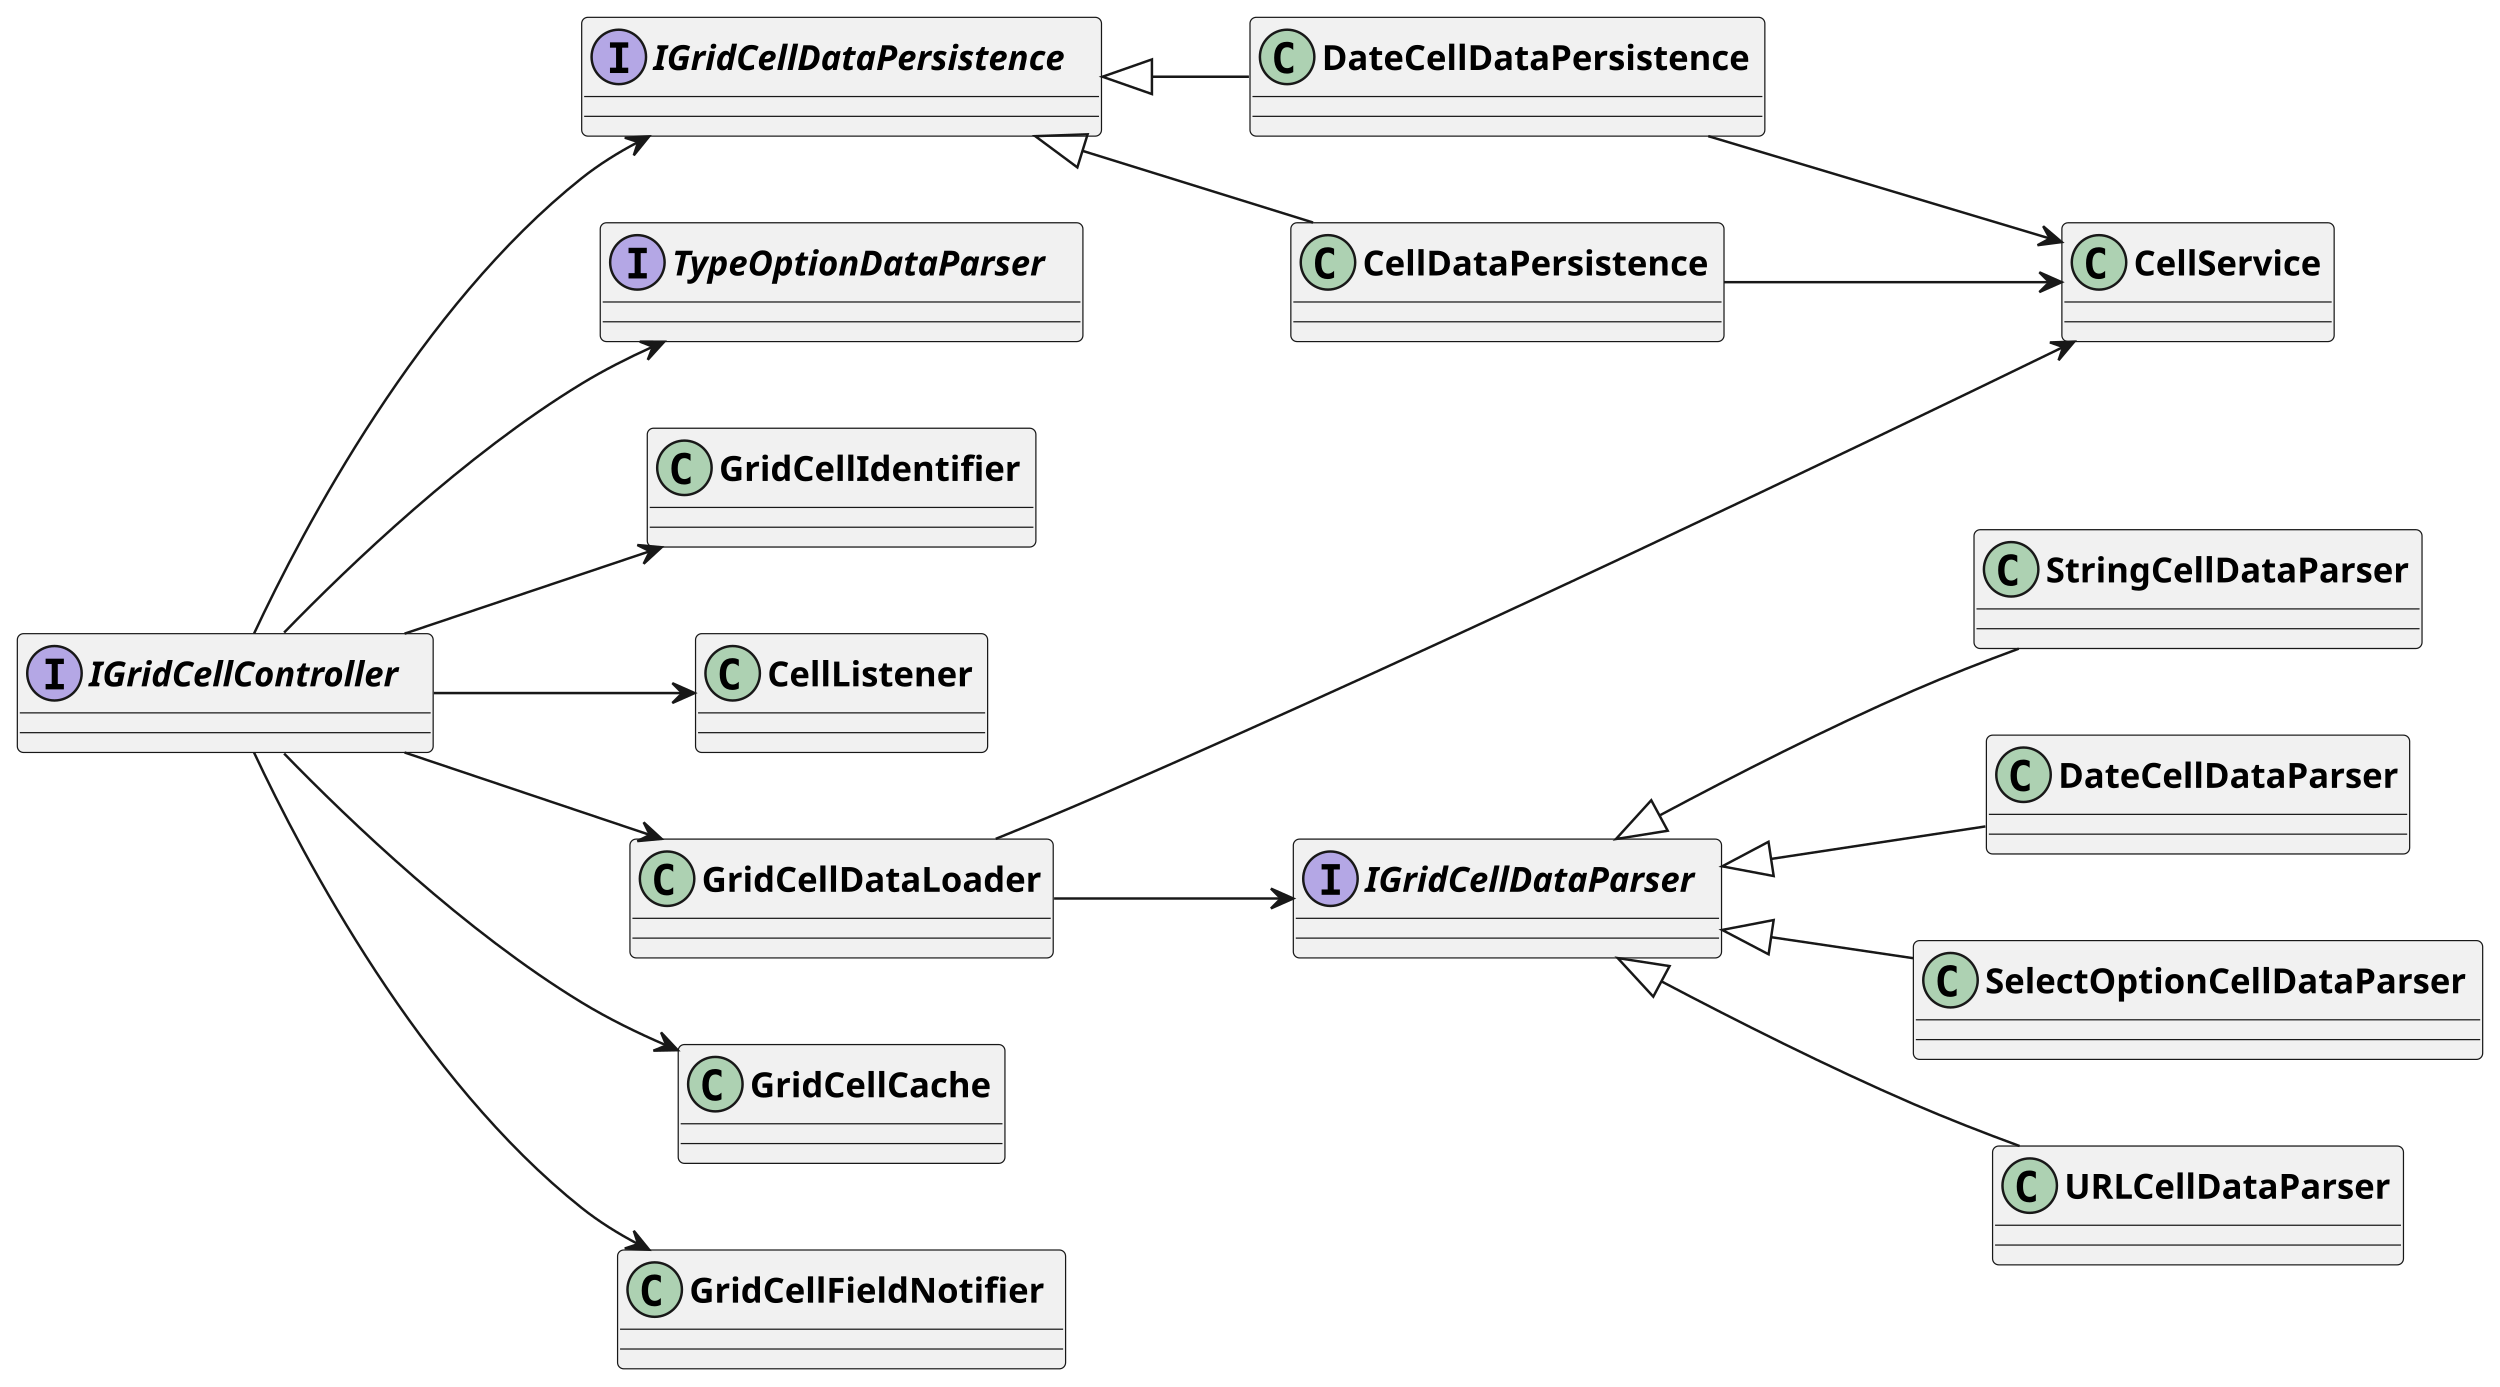
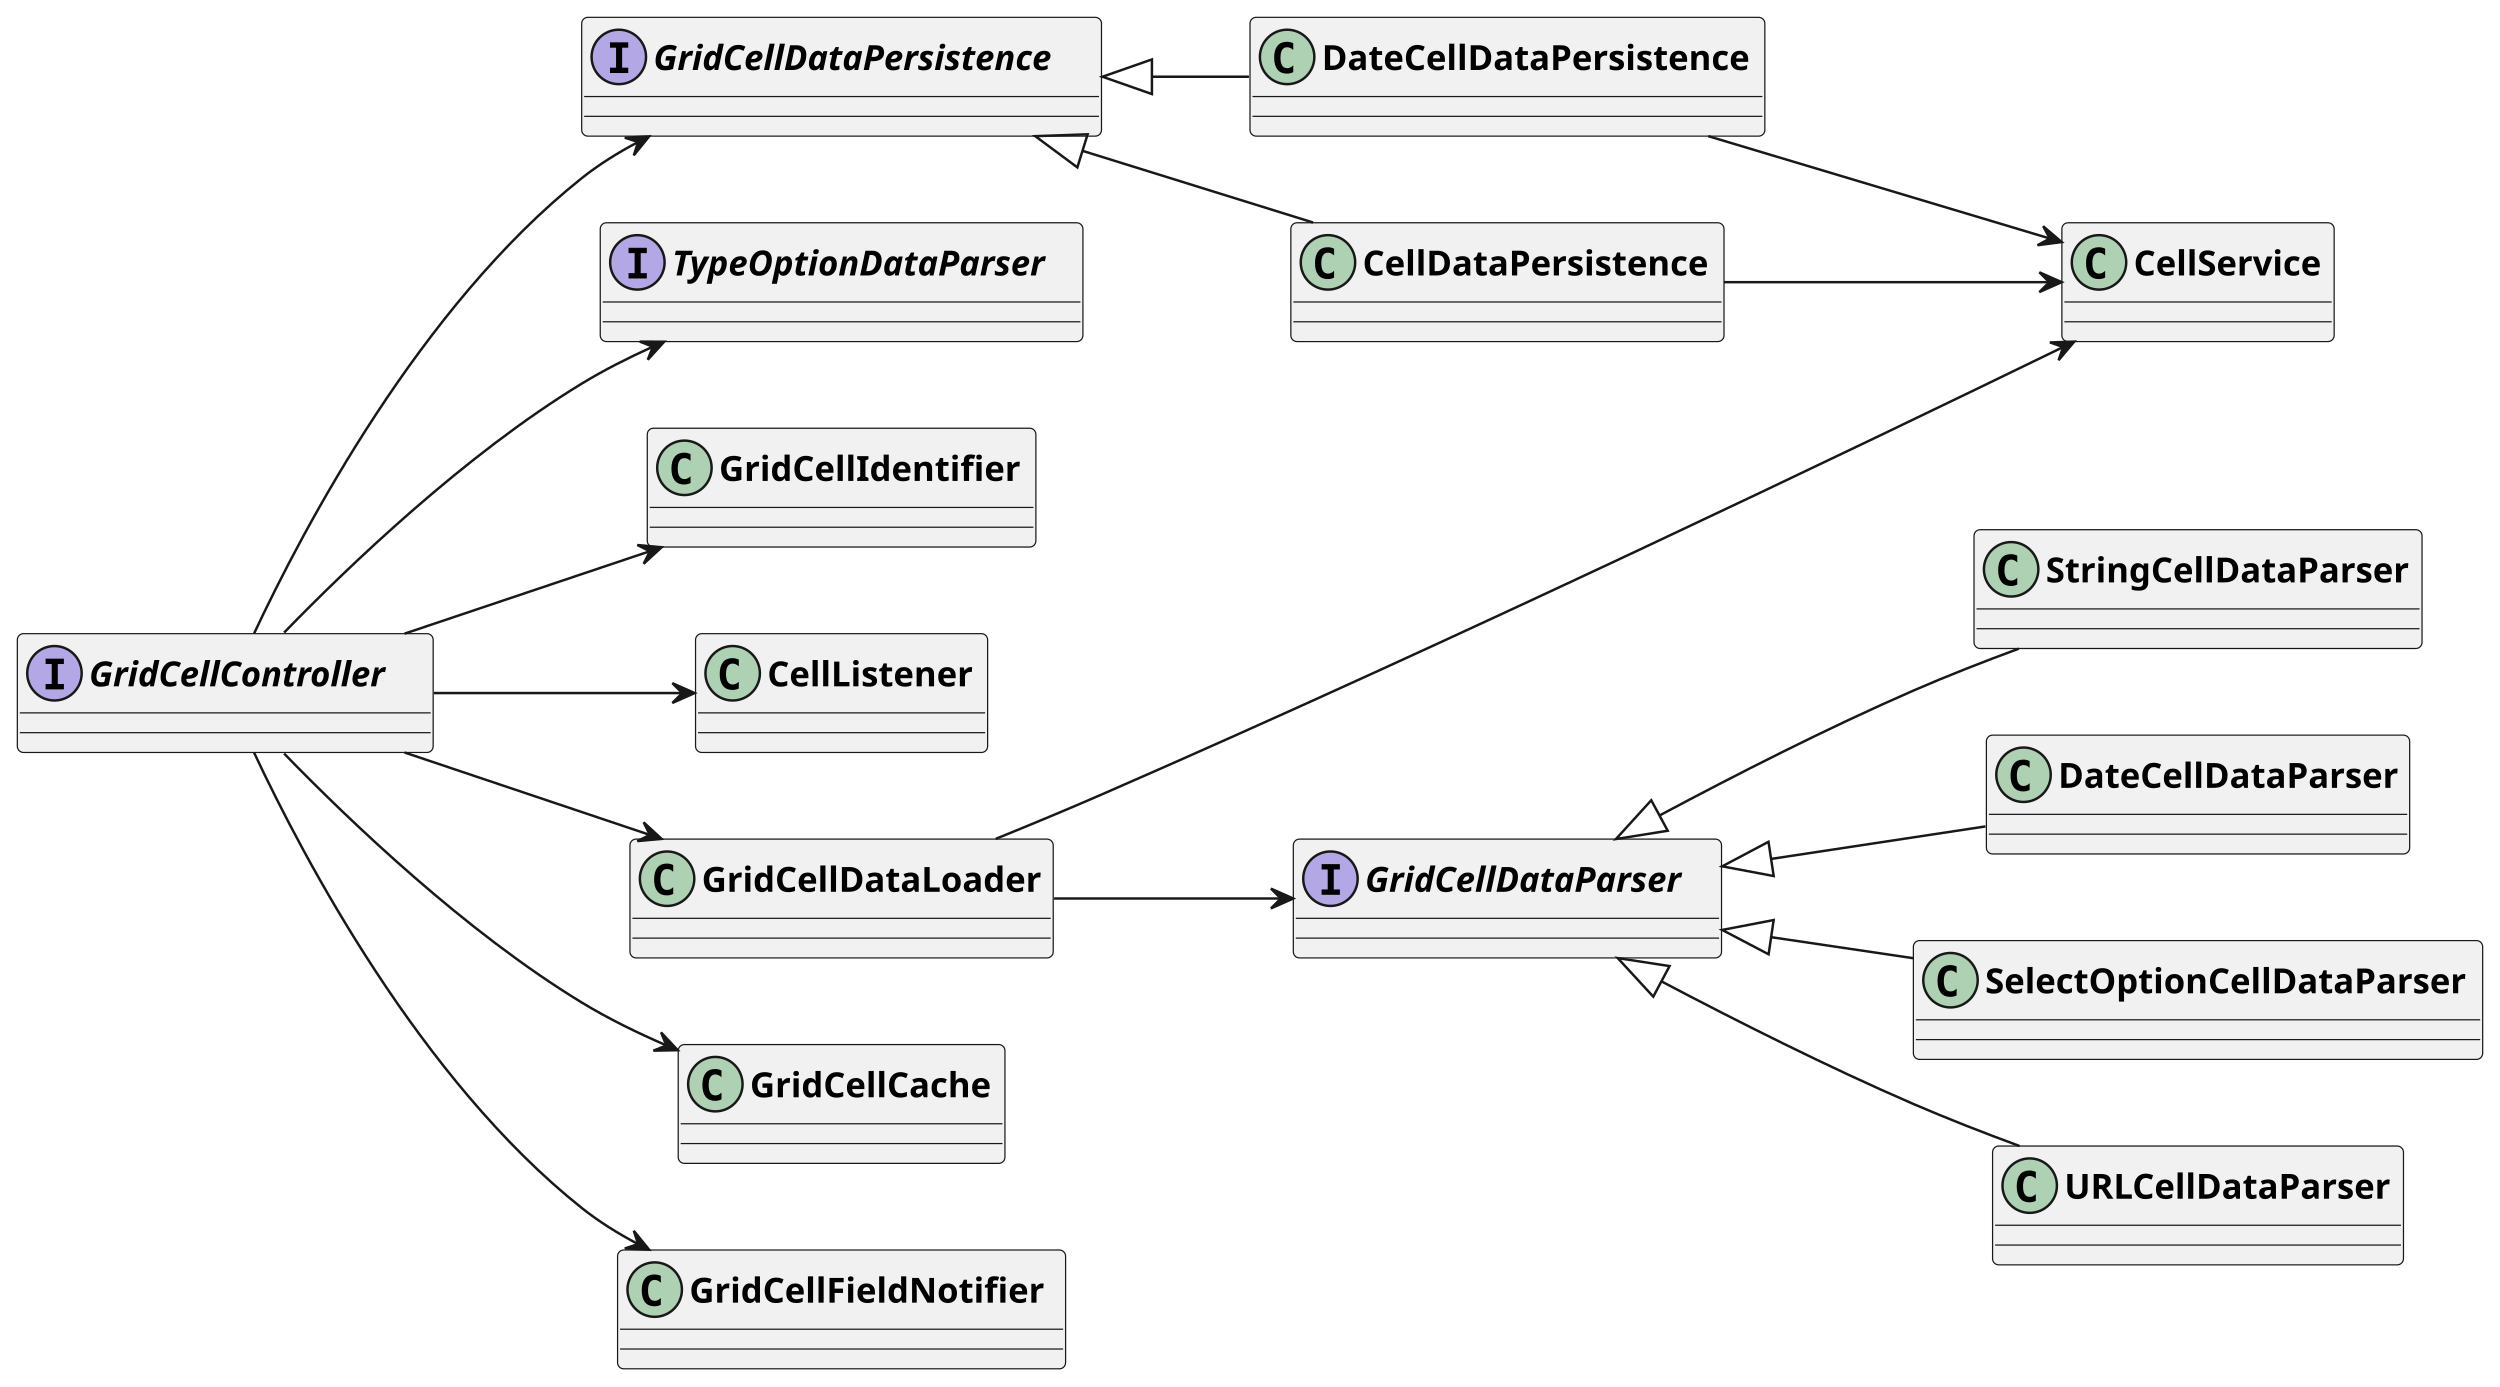
<svg xmlns="http://www.w3.org/2000/svg" contentStyleType="text/css" height="560px" preserveAspectRatio="none" style="width:1010px;height:560px;background:#FFFFFF;" version="1.1" viewBox="0 0 1010 560" width="1010px" zoomAndPan="magnify">
  <defs />
  <g>
-     <g id="elem_IGridCellDataPersistence">
-       <rect codeLine="6" fill="#F1F1F1" height="48" id="IGridCellDataPersistence" rx="2.5" ry="2.5" style="stroke:#181818;stroke-width:0.5;" width="210" x="235" y="7" />
+     <g id="elem_GridCellDataPersistence">
+       <rect codeLine="6" fill="#F1F1F1" height="48" id="GridCellDataPersistence" rx="2.5" ry="2.5" style="stroke:#181818;stroke-width:0.5;" width="210" x="235" y="7" />
      <ellipse cx="250" cy="23" fill="#B4A7E5" rx="11" ry="11" style="stroke:#181818;stroke-width:1.0;" />
      <path d="M246.428,19.265 L246.428,17.107 L253.807,17.107 L253.807,19.265 L251.342,19.265 L251.342,27.342 L253.807,27.342 L253.807,29.5 L246.428,29.5 L246.428,27.342 L248.893,27.342 L248.893,19.265 Z " fill="#000000" />
-       <text fill="#000000" font-family="sans-serif" font-size="14" font-style="italic" font-weight="bold" lengthAdjust="spacing" textLength="178" x="264" y="28.291">IGridCellDataPersistence</text>
+       <text fill="#000000" font-family="sans-serif" font-size="14" font-style="italic" font-weight="bold" lengthAdjust="spacing" textLength="178" x="264" y="28.291">GridCellDataPersistence</text>
      <line style="stroke:#181818;stroke-width:0.5;" x1="236" x2="444" y1="39" y2="39" />
      <line style="stroke:#181818;stroke-width:0.5;" x1="236" x2="444" y1="47" y2="47" />
    </g>
-     <g id="elem_IGridCellController">
-       <rect codeLine="7" fill="#F1F1F1" height="48" id="IGridCellController" rx="2.5" ry="2.5" style="stroke:#181818;stroke-width:0.5;" width="168" x="7" y="256" />
+     <g id="elem_GridCellController">
+       <rect codeLine="7" fill="#F1F1F1" height="48" id="GridCellController" rx="2.5" ry="2.5" style="stroke:#181818;stroke-width:0.5;" width="168" x="7" y="256" />
      <ellipse cx="22" cy="272" fill="#B4A7E5" rx="11" ry="11" style="stroke:#181818;stroke-width:1.0;" />
      <path d="M18.428,268.265 L18.428,266.107 L25.807,266.107 L25.807,268.265 L23.342,268.265 L23.342,276.342 L25.807,276.342 L25.807,278.5 L18.428,278.5 L18.428,276.342 L20.893,276.342 L20.893,268.265 Z " fill="#000000" />
-       <text fill="#000000" font-family="sans-serif" font-size="14" font-style="italic" font-weight="bold" lengthAdjust="spacing" textLength="136" x="36" y="277.291">IGridCellController</text>
+       <text fill="#000000" font-family="sans-serif" font-size="14" font-style="italic" font-weight="bold" lengthAdjust="spacing" textLength="136" x="36" y="277.291">GridCellController</text>
      <line style="stroke:#181818;stroke-width:0.5;" x1="8" x2="174" y1="288" y2="288" />
      <line style="stroke:#181818;stroke-width:0.5;" x1="8" x2="174" y1="296" y2="296" />
    </g>
-     <g id="elem_IGridCellDataParser">
-       <rect codeLine="8" fill="#F1F1F1" height="48" id="IGridCellDataParser" rx="2.5" ry="2.5" style="stroke:#181818;stroke-width:0.5;" width="173" x="522.5" y="339" />
+     <g id="elem_GridCellDataParser">
+       <rect codeLine="8" fill="#F1F1F1" height="48" id="GridCellDataParser" rx="2.5" ry="2.5" style="stroke:#181818;stroke-width:0.5;" width="173" x="522.5" y="339" />
      <ellipse cx="537.5" cy="355" fill="#B4A7E5" rx="11" ry="11" style="stroke:#181818;stroke-width:1.0;" />
      <path d="M533.928,351.265 L533.928,349.107 L541.307,349.107 L541.307,351.265 L538.842,351.265 L538.842,359.342 L541.307,359.342 L541.307,361.5 L533.928,361.5 L533.928,359.342 L536.393,359.342 L536.393,351.265 Z " fill="#000000" />
-       <text fill="#000000" font-family="sans-serif" font-size="14" font-style="italic" font-weight="bold" lengthAdjust="spacing" textLength="141" x="551.5" y="360.291">IGridCellDataParser</text>
+       <text fill="#000000" font-family="sans-serif" font-size="14" font-style="italic" font-weight="bold" lengthAdjust="spacing" textLength="141" x="551.5" y="360.291">GridCellDataParser</text>
      <line style="stroke:#181818;stroke-width:0.5;" x1="523.5" x2="694.5" y1="371" y2="371" />
      <line style="stroke:#181818;stroke-width:0.5;" x1="523.5" x2="694.5" y1="379" y2="379" />
    </g>
    <g id="elem_TypeOptionDataParser">
      <rect codeLine="9" fill="#F1F1F1" height="48" id="TypeOptionDataParser" rx="2.5" ry="2.5" style="stroke:#181818;stroke-width:0.5;" width="195" x="242.5" y="90" />
      <ellipse cx="257.5" cy="106" fill="#B4A7E5" rx="11" ry="11" style="stroke:#181818;stroke-width:1.0;" />
      <path d="M253.928,102.265 L253.928,100.107 L261.307,100.107 L261.307,102.265 L258.842,102.265 L258.842,110.342 L261.307,110.342 L261.307,112.5 L253.928,112.5 L253.928,110.342 L256.393,110.342 L256.393,102.265 Z " fill="#000000" />
      <text fill="#000000" font-family="sans-serif" font-size="14" font-style="italic" font-weight="bold" lengthAdjust="spacing" textLength="163" x="271.5" y="111.291">TypeOptionDataParser</text>
      <line style="stroke:#181818;stroke-width:0.5;" x1="243.5" x2="436.5" y1="122" y2="122" />
      <line style="stroke:#181818;stroke-width:0.5;" x1="243.5" x2="436.5" y1="130" y2="130" />
    </g>
    <g id="elem_GridCellIdentifier">
      <rect fill="#F1F1F1" height="48" id="GridCellIdentifier" rx="2.5" ry="2.5" style="stroke:#181818;stroke-width:0.5;" width="157" x="261.5" y="173" />
      <ellipse cx="276.5" cy="189" fill="#ADD1B2" rx="11" ry="11" style="stroke:#181818;stroke-width:1.0;" />
      <path d="M278.973,195.143 Q278.392,195.442 277.753,195.591 Q277.114,195.741 276.408,195.741 Q273.901,195.741 272.582,194.089 Q271.262,192.437 271.262,189.316 Q271.262,186.186 272.582,184.535 Q273.901,182.883 276.408,182.883 Q277.114,182.883 277.761,183.032 Q278.409,183.182 278.973,183.481 L278.973,186.203 Q278.342,185.622 277.749,185.352 Q277.155,185.083 276.524,185.083 Q275.18,185.083 274.495,186.149 Q273.81,187.216 273.81,189.316 Q273.81,191.408 274.495,192.474 Q275.18,193.541 276.524,193.541 Q277.155,193.541 277.749,193.271 Q278.342,193.001 278.973,192.42 Z " fill="#000000" />
      <text fill="#000000" font-family="sans-serif" font-size="14" font-weight="bold" lengthAdjust="spacing" textLength="125" x="290.5" y="194.291">GridCellIdentifier</text>
      <line style="stroke:#181818;stroke-width:0.5;" x1="262.5" x2="417.5" y1="205" y2="205" />
      <line style="stroke:#181818;stroke-width:0.5;" x1="262.5" x2="417.5" y1="213" y2="213" />
    </g>
    <g id="elem_CellListener">
      <rect fill="#F1F1F1" height="48" id="CellListener" rx="2.5" ry="2.5" style="stroke:#181818;stroke-width:0.5;" width="118" x="281" y="256" />
      <ellipse cx="296" cy="272" fill="#ADD1B2" rx="11" ry="11" style="stroke:#181818;stroke-width:1.0;" />
      <path d="M298.473,278.143 Q297.892,278.442 297.253,278.591 Q296.614,278.741 295.908,278.741 Q293.401,278.741 292.082,277.089 Q290.762,275.437 290.762,272.316 Q290.762,269.187 292.082,267.535 Q293.401,265.883 295.908,265.883 Q296.614,265.883 297.261,266.032 Q297.909,266.182 298.473,266.481 L298.473,269.203 Q297.842,268.622 297.249,268.352 Q296.655,268.082 296.024,268.082 Q294.68,268.082 293.995,269.149 Q293.31,270.216 293.31,272.316 Q293.31,274.408 293.995,275.474 Q294.68,276.541 296.024,276.541 Q296.655,276.541 297.249,276.271 Q297.842,276.002 298.473,275.42 Z " fill="#000000" />
      <text fill="#000000" font-family="sans-serif" font-size="14" font-weight="bold" lengthAdjust="spacing" textLength="86" x="310" y="277.291">CellListener</text>
      <line style="stroke:#181818;stroke-width:0.5;" x1="282" x2="398" y1="288" y2="288" />
      <line style="stroke:#181818;stroke-width:0.5;" x1="282" x2="398" y1="296" y2="296" />
    </g>
    <g id="elem_GridCellDataLoader">
      <rect fill="#F1F1F1" height="48" id="GridCellDataLoader" rx="2.5" ry="2.5" style="stroke:#181818;stroke-width:0.5;" width="171" x="254.5" y="339" />
      <ellipse cx="269.5" cy="355" fill="#ADD1B2" rx="11" ry="11" style="stroke:#181818;stroke-width:1.0;" />
      <path d="M271.973,361.143 Q271.392,361.442 270.753,361.591 Q270.114,361.741 269.408,361.741 Q266.901,361.741 265.582,360.089 Q264.262,358.437 264.262,355.316 Q264.262,352.187 265.582,350.535 Q266.901,348.883 269.408,348.883 Q270.114,348.883 270.761,349.032 Q271.409,349.182 271.973,349.481 L271.973,352.203 Q271.342,351.622 270.749,351.352 Q270.155,351.082 269.524,351.082 Q268.18,351.082 267.495,352.149 Q266.81,353.216 266.81,355.316 Q266.81,357.408 267.495,358.474 Q268.18,359.541 269.524,359.541 Q270.155,359.541 270.749,359.271 Q271.342,359.002 271.973,358.42 Z " fill="#000000" />
      <text fill="#000000" font-family="sans-serif" font-size="14" font-weight="bold" lengthAdjust="spacing" textLength="139" x="283.5" y="360.291">GridCellDataLoader</text>
      <line style="stroke:#181818;stroke-width:0.5;" x1="255.5" x2="424.5" y1="371" y2="371" />
      <line style="stroke:#181818;stroke-width:0.5;" x1="255.5" x2="424.5" y1="379" y2="379" />
    </g>
    <g id="elem_CellService">
      <rect fill="#F1F1F1" height="48" id="CellService" rx="2.5" ry="2.5" style="stroke:#181818;stroke-width:0.5;" width="110" x="833" y="90" />
      <ellipse cx="848" cy="106" fill="#ADD1B2" rx="11" ry="11" style="stroke:#181818;stroke-width:1.0;" />
      <path d="M850.473,112.143 Q849.892,112.442 849.253,112.591 Q848.614,112.741 847.908,112.741 Q845.401,112.741 844.082,111.089 Q842.762,109.437 842.762,106.316 Q842.762,103.186 844.082,101.535 Q845.401,99.883 847.908,99.883 Q848.614,99.883 849.261,100.032 Q849.909,100.182 850.473,100.481 L850.473,103.203 Q849.842,102.622 849.249,102.352 Q848.655,102.082 848.024,102.082 Q846.68,102.082 845.995,103.149 Q845.31,104.216 845.31,106.316 Q845.31,108.408 845.995,109.474 Q846.68,110.541 848.024,110.541 Q848.655,110.541 849.249,110.271 Q849.842,110.001 850.473,109.42 Z " fill="#000000" />
      <text fill="#000000" font-family="sans-serif" font-size="14" font-weight="bold" lengthAdjust="spacing" textLength="78" x="862" y="111.291">CellService</text>
      <line style="stroke:#181818;stroke-width:0.5;" x1="834" x2="942" y1="122" y2="122" />
      <line style="stroke:#181818;stroke-width:0.5;" x1="834" x2="942" y1="130" y2="130" />
    </g>
    <g id="elem_StringCellDataParser">
      <rect fill="#F1F1F1" height="48" id="StringCellDataParser" rx="2.5" ry="2.5" style="stroke:#181818;stroke-width:0.5;" width="181" x="797.5" y="214" />
      <ellipse cx="812.5" cy="230" fill="#ADD1B2" rx="11" ry="11" style="stroke:#181818;stroke-width:1.0;" />
      <path d="M814.973,236.143 Q814.392,236.442 813.753,236.591 Q813.114,236.741 812.408,236.741 Q809.901,236.741 808.582,235.089 Q807.262,233.437 807.262,230.316 Q807.262,227.186 808.582,225.535 Q809.901,223.883 812.408,223.883 Q813.114,223.883 813.761,224.032 Q814.409,224.182 814.973,224.481 L814.973,227.203 Q814.342,226.622 813.749,226.352 Q813.155,226.083 812.524,226.083 Q811.18,226.083 810.495,227.149 Q809.81,228.216 809.81,230.316 Q809.81,232.408 810.495,233.474 Q811.18,234.541 812.524,234.541 Q813.155,234.541 813.749,234.271 Q814.342,234.001 814.973,233.42 Z " fill="#000000" />
      <text fill="#000000" font-family="sans-serif" font-size="14" font-weight="bold" lengthAdjust="spacing" textLength="149" x="826.5" y="235.291">StringCellDataParser</text>
      <line style="stroke:#181818;stroke-width:0.5;" x1="798.5" x2="977.5" y1="246" y2="246" />
      <line style="stroke:#181818;stroke-width:0.5;" x1="798.5" x2="977.5" y1="254" y2="254" />
    </g>
    <g id="elem_DateCellDataParser">
      <rect fill="#F1F1F1" height="48" id="DateCellDataParser" rx="2.5" ry="2.5" style="stroke:#181818;stroke-width:0.5;" width="171" x="802.5" y="297" />
      <ellipse cx="817.5" cy="313" fill="#ADD1B2" rx="11" ry="11" style="stroke:#181818;stroke-width:1.0;" />
      <path d="M819.973,319.143 Q819.392,319.442 818.753,319.591 Q818.114,319.741 817.408,319.741 Q814.901,319.741 813.582,318.089 Q812.262,316.437 812.262,313.316 Q812.262,310.187 813.582,308.535 Q814.901,306.883 817.408,306.883 Q818.114,306.883 818.761,307.032 Q819.409,307.182 819.973,307.481 L819.973,310.203 Q819.342,309.622 818.749,309.352 Q818.155,309.082 817.524,309.082 Q816.18,309.082 815.495,310.149 Q814.81,311.216 814.81,313.316 Q814.81,315.408 815.495,316.474 Q816.18,317.541 817.524,317.541 Q818.155,317.541 818.749,317.271 Q819.342,317.002 819.973,316.42 Z " fill="#000000" />
      <text fill="#000000" font-family="sans-serif" font-size="14" font-weight="bold" lengthAdjust="spacing" textLength="139" x="831.5" y="318.291">DateCellDataParser</text>
      <line style="stroke:#181818;stroke-width:0.5;" x1="803.5" x2="972.5" y1="329" y2="329" />
      <line style="stroke:#181818;stroke-width:0.5;" x1="803.5" x2="972.5" y1="337" y2="337" />
    </g>
    <g id="elem_SelectOptionCellDataParser">
      <rect fill="#F1F1F1" height="48" id="SelectOptionCellDataParser" rx="2.5" ry="2.5" style="stroke:#181818;stroke-width:0.5;" width="230" x="773" y="380" />
      <ellipse cx="788" cy="396" fill="#ADD1B2" rx="11" ry="11" style="stroke:#181818;stroke-width:1.0;" />
      <path d="M790.473,402.143 Q789.892,402.442 789.253,402.591 Q788.614,402.741 787.908,402.741 Q785.401,402.741 784.082,401.089 Q782.762,399.437 782.762,396.316 Q782.762,393.187 784.082,391.535 Q785.401,389.883 787.908,389.883 Q788.614,389.883 789.261,390.032 Q789.909,390.182 790.473,390.481 L790.473,393.203 Q789.842,392.622 789.249,392.352 Q788.655,392.082 788.024,392.082 Q786.68,392.082 785.995,393.149 Q785.31,394.216 785.31,396.316 Q785.31,398.408 785.995,399.474 Q786.68,400.541 788.024,400.541 Q788.655,400.541 789.249,400.271 Q789.842,400.002 790.473,399.42 Z " fill="#000000" />
      <text fill="#000000" font-family="sans-serif" font-size="14" font-weight="bold" lengthAdjust="spacing" textLength="198" x="802" y="401.291">SelectOptionCellDataParser</text>
      <line style="stroke:#181818;stroke-width:0.5;" x1="774" x2="1002" y1="412" y2="412" />
      <line style="stroke:#181818;stroke-width:0.5;" x1="774" x2="1002" y1="420" y2="420" />
    </g>
    <g id="elem_URLCellDataParser">
      <rect fill="#F1F1F1" height="48" id="URLCellDataParser" rx="2.5" ry="2.5" style="stroke:#181818;stroke-width:0.5;" width="166" x="805" y="463" />
      <ellipse cx="820" cy="479" fill="#ADD1B2" rx="11" ry="11" style="stroke:#181818;stroke-width:1.0;" />
      <path d="M822.473,485.143 Q821.892,485.442 821.253,485.591 Q820.614,485.741 819.908,485.741 Q817.401,485.741 816.082,484.089 Q814.762,482.437 814.762,479.316 Q814.762,476.187 816.082,474.535 Q817.401,472.883 819.908,472.883 Q820.614,472.883 821.261,473.032 Q821.909,473.182 822.473,473.481 L822.473,476.203 Q821.842,475.622 821.249,475.352 Q820.655,475.082 820.024,475.082 Q818.68,475.082 817.995,476.149 Q817.31,477.216 817.31,479.316 Q817.31,481.408 817.995,482.474 Q818.68,483.541 820.024,483.541 Q820.655,483.541 821.249,483.271 Q821.842,483.002 822.473,482.42 Z " fill="#000000" />
      <text fill="#000000" font-family="sans-serif" font-size="14" font-weight="bold" lengthAdjust="spacing" textLength="134" x="834" y="484.291">URLCellDataParser</text>
      <line style="stroke:#181818;stroke-width:0.5;" x1="806" x2="970" y1="495" y2="495" />
      <line style="stroke:#181818;stroke-width:0.5;" x1="806" x2="970" y1="503" y2="503" />
    </g>
    <g id="elem_GridCellCache">
      <rect fill="#F1F1F1" height="48" id="GridCellCache" rx="2.5" ry="2.5" style="stroke:#181818;stroke-width:0.5;" width="132" x="274" y="422" />
      <ellipse cx="289" cy="438" fill="#ADD1B2" rx="11" ry="11" style="stroke:#181818;stroke-width:1.0;" />
      <path d="M291.473,444.143 Q290.892,444.442 290.253,444.591 Q289.614,444.741 288.908,444.741 Q286.401,444.741 285.082,443.089 Q283.762,441.437 283.762,438.316 Q283.762,435.187 285.082,433.535 Q286.401,431.883 288.908,431.883 Q289.614,431.883 290.261,432.032 Q290.909,432.182 291.473,432.481 L291.473,435.203 Q290.842,434.622 290.249,434.352 Q289.655,434.082 289.024,434.082 Q287.68,434.082 286.995,435.149 Q286.31,436.216 286.31,438.316 Q286.31,440.408 286.995,441.474 Q287.68,442.541 289.024,442.541 Q289.655,442.541 290.249,442.271 Q290.842,442.002 291.473,441.42 Z " fill="#000000" />
      <text fill="#000000" font-family="sans-serif" font-size="14" font-weight="bold" lengthAdjust="spacing" textLength="100" x="303" y="443.291">GridCellCache</text>
      <line style="stroke:#181818;stroke-width:0.5;" x1="275" x2="405" y1="454" y2="454" />
      <line style="stroke:#181818;stroke-width:0.5;" x1="275" x2="405" y1="462" y2="462" />
    </g>
    <g id="elem_DateCellDataPersistence">
      <rect fill="#F1F1F1" height="48" id="DateCellDataPersistence" rx="2.5" ry="2.5" style="stroke:#181818;stroke-width:0.5;" width="208" x="505" y="7" />
      <ellipse cx="520" cy="23" fill="#ADD1B2" rx="11" ry="11" style="stroke:#181818;stroke-width:1.0;" />
      <path d="M522.473,29.143 Q521.892,29.442 521.253,29.591 Q520.614,29.741 519.908,29.741 Q517.401,29.741 516.082,28.089 Q514.762,26.437 514.762,23.316 Q514.762,20.186 516.082,18.535 Q517.401,16.883 519.908,16.883 Q520.614,16.883 521.261,17.032 Q521.909,17.182 522.473,17.48 L522.473,20.203 Q521.842,19.622 521.249,19.352 Q520.655,19.082 520.024,19.082 Q518.68,19.082 517.995,20.149 Q517.31,21.216 517.31,23.316 Q517.31,25.408 517.995,26.474 Q518.68,27.541 520.024,27.541 Q520.655,27.541 521.249,27.271 Q521.842,27.002 522.473,26.42 Z " fill="#000000" />
      <text fill="#000000" font-family="sans-serif" font-size="14" font-weight="bold" lengthAdjust="spacing" textLength="176" x="534" y="28.291">DateCellDataPersistence</text>
      <line style="stroke:#181818;stroke-width:0.5;" x1="506" x2="712" y1="39" y2="39" />
      <line style="stroke:#181818;stroke-width:0.5;" x1="506" x2="712" y1="47" y2="47" />
    </g>
    <g id="elem_CellDataPersistence">
      <rect fill="#F1F1F1" height="48" id="CellDataPersistence" rx="2.5" ry="2.5" style="stroke:#181818;stroke-width:0.5;" width="175" x="521.5" y="90" />
      <ellipse cx="536.5" cy="106" fill="#ADD1B2" rx="11" ry="11" style="stroke:#181818;stroke-width:1.0;" />
      <path d="M538.973,112.143 Q538.392,112.442 537.753,112.591 Q537.114,112.741 536.408,112.741 Q533.901,112.741 532.582,111.089 Q531.262,109.437 531.262,106.316 Q531.262,103.186 532.582,101.535 Q533.901,99.883 536.408,99.883 Q537.114,99.883 537.761,100.032 Q538.409,100.182 538.973,100.481 L538.973,103.203 Q538.342,102.622 537.749,102.352 Q537.155,102.082 536.524,102.082 Q535.18,102.082 534.495,103.149 Q533.81,104.216 533.81,106.316 Q533.81,108.408 534.495,109.474 Q535.18,110.541 536.524,110.541 Q537.155,110.541 537.749,110.271 Q538.342,110.001 538.973,109.42 Z " fill="#000000" />
      <text fill="#000000" font-family="sans-serif" font-size="14" font-weight="bold" lengthAdjust="spacing" textLength="143" x="550.5" y="111.291">CellDataPersistence</text>
      <line style="stroke:#181818;stroke-width:0.5;" x1="522.5" x2="695.5" y1="122" y2="122" />
      <line style="stroke:#181818;stroke-width:0.5;" x1="522.5" x2="695.5" y1="130" y2="130" />
    </g>
    <g id="elem_GridCellFieldNotifier">
      <rect fill="#F1F1F1" height="48" id="GridCellFieldNotifier" rx="2.5" ry="2.5" style="stroke:#181818;stroke-width:0.5;" width="181" x="249.5" y="505" />
      <ellipse cx="264.5" cy="521" fill="#ADD1B2" rx="11" ry="11" style="stroke:#181818;stroke-width:1.0;" />
      <path d="M266.973,527.143 Q266.392,527.442 265.753,527.591 Q265.114,527.741 264.408,527.741 Q261.901,527.741 260.582,526.089 Q259.262,524.437 259.262,521.316 Q259.262,518.187 260.582,516.535 Q261.901,514.883 264.408,514.883 Q265.114,514.883 265.761,515.032 Q266.409,515.182 266.973,515.481 L266.973,518.203 Q266.342,517.622 265.749,517.352 Q265.155,517.082 264.524,517.082 Q263.18,517.082 262.495,518.149 Q261.81,519.216 261.81,521.316 Q261.81,523.408 262.495,524.474 Q263.18,525.541 264.524,525.541 Q265.155,525.541 265.749,525.271 Q266.342,525.001 266.973,524.42 Z " fill="#000000" />
      <text fill="#000000" font-family="sans-serif" font-size="14" font-weight="bold" lengthAdjust="spacing" textLength="149" x="278.5" y="526.291">GridCellFieldNotifier</text>
      <line style="stroke:#181818;stroke-width:0.5;" x1="250.5" x2="429.5" y1="537" y2="537" />
      <line style="stroke:#181818;stroke-width:0.5;" x1="250.5" x2="429.5" y1="545" y2="545" />
    </g>
-     <g id="link_IGridCellController_GridCellIdentifier">
-       <path codeLine="11" d="M163.44,255.99 C194.41,245.59 230.73,233.38 262.27,222.78 " fill="none" id="IGridCellController-to-GridCellIdentifier" style="stroke:#181818;stroke-width:1.0;" />
+     <g id="link_GridCellController_GridCellIdentifier">
+       <path codeLine="11" d="M163.44,255.99 C194.41,245.59 230.73,233.38 262.27,222.78 " fill="none" id="GridCellController-to-GridCellIdentifier" style="stroke:#181818;stroke-width:1.0;" />
      <polygon fill="#181818" points="267.29,221.1,257.484,220.187,262.552,222.698,260.041,227.767,267.29,221.1" style="stroke:#181818;stroke-width:1.0;" />
    </g>
-     <g id="link_IGridCellController_CellListener">
-       <path codeLine="12" d="M175.28,280 C207.98,280 244.9,280 275.4,280 " fill="none" id="IGridCellController-to-CellListener" style="stroke:#181818;stroke-width:1.0;" />
+     <g id="link_GridCellController_CellListener">
+       <path codeLine="12" d="M175.28,280 C207.98,280 244.9,280 275.4,280 " fill="none" id="GridCellController-to-CellListener" style="stroke:#181818;stroke-width:1.0;" />
      <polygon fill="#181818" points="280.63,280,271.63,276,275.63,280,271.63,284,280.63,280" style="stroke:#181818;stroke-width:1.0;" />
    </g>
-     <g id="link_IGridCellController_TypeOptionDataParser">
-       <path codeLine="13" d="M114.78,255.56 C141.44,228.11 187.97,183.64 235,155 C243.9,149.58 253.65,144.63 263.49,140.19 " fill="none" id="IGridCellController-to-TypeOptionDataParser" style="stroke:#181818;stroke-width:1.0;" />
+     <g id="link_GridCellController_TypeOptionDataParser">
+       <path codeLine="13" d="M114.78,255.56 C141.44,228.11 187.97,183.64 235,155 C243.9,149.58 253.65,144.63 263.49,140.19 " fill="none" id="GridCellController-to-TypeOptionDataParser" style="stroke:#181818;stroke-width:1.0;" />
      <polygon fill="#181818" points="268.33,138.05,258.481,138.018,263.755,140.066,261.707,145.339,268.33,138.05" style="stroke:#181818;stroke-width:1.0;" />
    </g>
-     <g id="link_IGridCellController_GridCellDataLoader">
-       <path codeLine="16" d="M163.44,304.01 C194.41,314.41 230.73,326.62 262.27,337.22 " fill="none" id="IGridCellController-to-GridCellDataLoader" style="stroke:#181818;stroke-width:1.0;" />
+     <g id="link_GridCellController_GridCellDataLoader">
+       <path codeLine="16" d="M163.44,304.01 C194.41,314.41 230.73,326.62 262.27,337.22 " fill="none" id="GridCellController-to-GridCellDataLoader" style="stroke:#181818;stroke-width:1.0;" />
      <polygon fill="#181818" points="267.29,338.9,260.041,332.233,262.552,337.302,257.484,339.813,267.29,338.9" style="stroke:#181818;stroke-width:1.0;" />
    </g>
-     <g id="link_GridCellDataLoader_IGridCellDataParser">
-       <path codeLine="17" d="M425.85,363 C455.01,363 487.75,363 517.35,363 " fill="none" id="GridCellDataLoader-to-IGridCellDataParser" style="stroke:#181818;stroke-width:1.0;" />
+     <g id="link_GridCellDataLoader_GridCellDataParser">
+       <path codeLine="17" d="M425.85,363 C455.01,363 487.75,363 517.35,363 " fill="none" id="GridCellDataLoader-to-GridCellDataParser" style="stroke:#181818;stroke-width:1.0;" />
      <polygon fill="#181818" points="522.46,363,513.46,359,517.46,363,513.46,367,522.46,363" style="stroke:#181818;stroke-width:1.0;" />
    </g>
    <g id="link_GridCellDataLoader_CellService">
      <path codeLine="18" d="M402.27,338.9 C416.37,333.18 431.25,326.99 445,321 C586.47,259.36 750.36,180.66 833.16,140.37 " fill="none" id="GridCellDataLoader-to-CellService" style="stroke:#181818;stroke-width:1.0;" />
      <polygon fill="#181818" points="838.01,138.01,828.167,138.344,833.513,140.195,831.662,145.54,838.01,138.01" style="stroke:#181818;stroke-width:1.0;" />
    </g>
-     <g id="link_IGridCellDataParser_StringCellDataParser">
-       <path codeLine="21" d="M670.68,329.33 C700.97,313.15 738.43,294.05 773,279 C786.6,273.08 801.35,267.31 815.59,262.06 " fill="none" id="IGridCellDataParser-backto-StringCellDataParser" style="stroke:#181818;stroke-width:1.0;" />
+     <g id="link_GridCellDataParser_StringCellDataParser">
+       <path codeLine="21" d="M670.68,329.33 C700.97,313.15 738.43,294.05 773,279 C786.6,273.08 801.35,267.31 815.59,262.06 " fill="none" id="GridCellDataParser-backto-StringCellDataParser" style="stroke:#181818;stroke-width:1.0;" />
      <polygon fill="none" points="673.76,335.62,652.84,338.97,667.11,323.3,673.76,335.62" style="stroke:#181818;stroke-width:1.0;" />
    </g>
-     <g id="link_IGridCellDataParser_DateCellDataParser">
-       <path codeLine="22" d="M715.65,346.98 C744.25,342.64 774.84,338.01 802.13,333.87 " fill="none" id="IGridCellDataParser-backto-DateCellDataParser" style="stroke:#181818;stroke-width:1.0;" />
+     <g id="link_GridCellDataParser_DateCellDataParser">
+       <path codeLine="22" d="M715.65,346.98 C744.25,342.64 774.84,338.01 802.13,333.87 " fill="none" id="GridCellDataParser-backto-DateCellDataParser" style="stroke:#181818;stroke-width:1.0;" />
      <polygon fill="none" points="716.57,353.92,695.75,350,714.47,340.08,716.57,353.92" style="stroke:#181818;stroke-width:1.0;" />
    </g>
-     <g id="link_IGridCellDataParser_SelectOptionCellDataParser">
-       <path codeLine="23" d="M715.66,378.64 C734.38,381.41 753.94,384.31 772.88,387.11 " fill="none" id="IGridCellDataParser-backto-SelectOptionCellDataParser" style="stroke:#181818;stroke-width:1.0;" />
+     <g id="link_GridCellDataParser_SelectOptionCellDataParser">
+       <path codeLine="23" d="M715.66,378.64 C734.38,381.41 753.94,384.31 772.88,387.11 " fill="none" id="GridCellDataParser-backto-SelectOptionCellDataParser" style="stroke:#181818;stroke-width:1.0;" />
      <polygon fill="none" points="714.51,385.54,695.75,375.69,716.56,371.7,714.51,385.54" style="stroke:#181818;stroke-width:1.0;" />
    </g>
-     <g id="link_IGridCellDataParser_URLCellDataParser">
-       <path codeLine="24" d="M671.36,396.55 C701.54,412.46 738.72,431.18 773,446 C786.71,451.93 801.58,457.72 815.92,463 " fill="none" id="IGridCellDataParser-backto-URLCellDataParser" style="stroke:#181818;stroke-width:1.0;" />
+     <g id="link_GridCellDataParser_URLCellDataParser">
+       <path codeLine="24" d="M671.36,396.55 C701.54,412.46 738.72,431.18 773,446 C786.71,451.93 801.58,457.72 815.92,463 " fill="none" id="GridCellDataParser-backto-URLCellDataParser" style="stroke:#181818;stroke-width:1.0;" />
      <polygon fill="none" points="667.92,402.65,653.56,387.07,674.5,390.3,667.92,402.65" style="stroke:#181818;stroke-width:1.0;" />
    </g>
-     <g id="link_IGridCellController_GridCellCache">
-       <path codeLine="27" d="M114.78,304.44 C141.44,331.89 187.97,376.36 235,405 C245.61,411.46 257.42,417.25 269.16,422.31 " fill="none" id="IGridCellController-to-GridCellCache" style="stroke:#181818;stroke-width:1.0;" />
+     <g id="link_GridCellController_GridCellCache">
+       <path codeLine="27" d="M114.78,304.44 C141.44,331.89 187.97,376.36 235,405 C245.61,411.46 257.42,417.25 269.16,422.31 " fill="none" id="GridCellController-to-GridCellCache" style="stroke:#181818;stroke-width:1.0;" />
      <polygon fill="#181818" points="273.82,424.28,267.077,417.101,269.212,422.34,263.973,424.474,273.82,424.28" style="stroke:#181818;stroke-width:1.0;" />
    </g>
-     <g id="link_IGridCellController_IGridCellDataPersistence">
-       <path codeLine="31" d="M102.62,255.99 C122.63,213.3 169.84,123.84 235,72 C241.92,66.49 249.67,61.65 257.74,57.41 " fill="none" id="IGridCellController-to-IGridCellDataPersistence" style="stroke:#181818;stroke-width:1.0;" />
+     <g id="link_GridCellController_GridCellDataPersistence">
+       <path codeLine="31" d="M102.62,255.99 C122.63,213.3 169.84,123.84 235,72 C241.92,66.49 249.67,61.65 257.74,57.41 " fill="none" id="GridCellController-to-GridCellDataPersistence" style="stroke:#181818;stroke-width:1.0;" />
      <polygon fill="#181818" points="262.25,55.11,252.415,55.633,257.795,57.38,256.047,62.76,262.25,55.11" style="stroke:#181818;stroke-width:1.0;" />
    </g>
-     <g id="link_IGridCellDataPersistence_DateCellDataPersistence">
-       <path codeLine="32" d="M465.67,31 C478.69,31 491.83,31 504.57,31 " fill="none" id="IGridCellDataPersistence-backto-DateCellDataPersistence" style="stroke:#181818;stroke-width:1.0;" />
+     <g id="link_GridCellDataPersistence_DateCellDataPersistence">
+       <path codeLine="32" d="M465.67,31 C478.69,31 491.83,31 504.57,31 " fill="none" id="GridCellDataPersistence-backto-DateCellDataPersistence" style="stroke:#181818;stroke-width:1.0;" />
      <polygon fill="none" points="465.38,38,445.38,31,465.38,24,465.38,38" style="stroke:#181818;stroke-width:1.0;" />
    </g>
-     <g id="link_IGridCellDataPersistence_CellDataPersistence">
-       <path codeLine="33" d="M437.35,60.95 C467.95,70.47 501.39,80.86 530.48,89.9 " fill="none" id="IGridCellDataPersistence-backto-CellDataPersistence" style="stroke:#181818;stroke-width:1.0;" />
+     <g id="link_GridCellDataPersistence_CellDataPersistence">
+       <path codeLine="33" d="M437.35,60.95 C467.95,70.47 501.39,80.86 530.48,89.9 " fill="none" id="GridCellDataPersistence-backto-CellDataPersistence" style="stroke:#181818;stroke-width:1.0;" />
      <polygon fill="none" points="435.25,67.63,418.23,55.01,439.4,54.26,435.25,67.63" style="stroke:#181818;stroke-width:1.0;" />
    </g>
    <g id="link_DateCellDataPersistence_CellService">
      <path codeLine="35" d="M690.12,55.01 C734.19,68.21 787.9,84.31 828.09,96.35 " fill="none" id="DateCellDataPersistence-to-CellService" style="stroke:#181818;stroke-width:1.0;" />
      <polygon fill="#181818" points="832.92,97.8,825.435,91.399,828.128,96.374,823.153,99.067,832.92,97.8" style="stroke:#181818;stroke-width:1.0;" />
    </g>
    <g id="link_CellDataPersistence_CellService">
      <path codeLine="36" d="M696.51,114 C739.19,114 789.59,114 827.83,114 " fill="none" id="CellDataPersistence-to-CellService" style="stroke:#181818;stroke-width:1.0;" />
      <polygon fill="#181818" points="832.9,114,823.9,110,827.9,114,823.9,118,832.9,114" style="stroke:#181818;stroke-width:1.0;" />
    </g>
-     <g id="link_IGridCellController_GridCellFieldNotifier">
-       <path codeLine="39" d="M102.62,304.01 C122.63,346.7 169.84,436.16 235,488 C241.92,493.51 249.67,498.35 257.74,502.59 " fill="none" id="IGridCellController-to-GridCellFieldNotifier" style="stroke:#181818;stroke-width:1.0;" />
+     <g id="link_GridCellController_GridCellFieldNotifier">
+       <path codeLine="39" d="M102.62,304.01 C122.63,346.7 169.84,436.16 235,488 C241.92,493.51 249.67,498.35 257.74,502.59 " fill="none" id="GridCellController-to-GridCellFieldNotifier" style="stroke:#181818;stroke-width:1.0;" />
      <polygon fill="#181818" points="262.25,504.89,256.047,497.24,257.795,502.62,252.415,504.367,262.25,504.89" style="stroke:#181818;stroke-width:1.0;" />
    </g>
  </g>
</svg>
